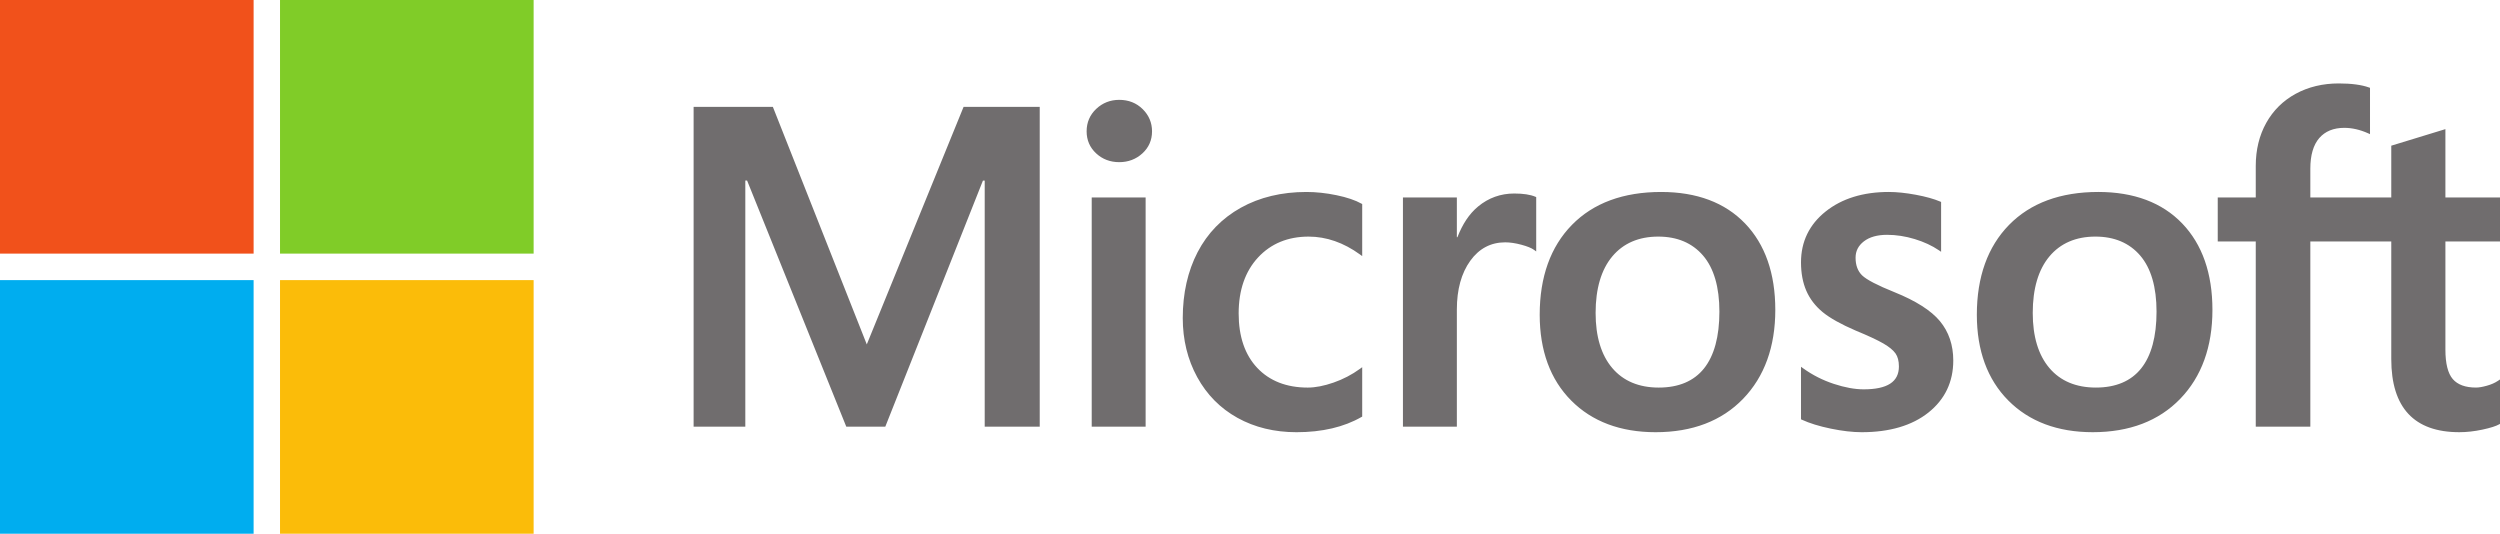
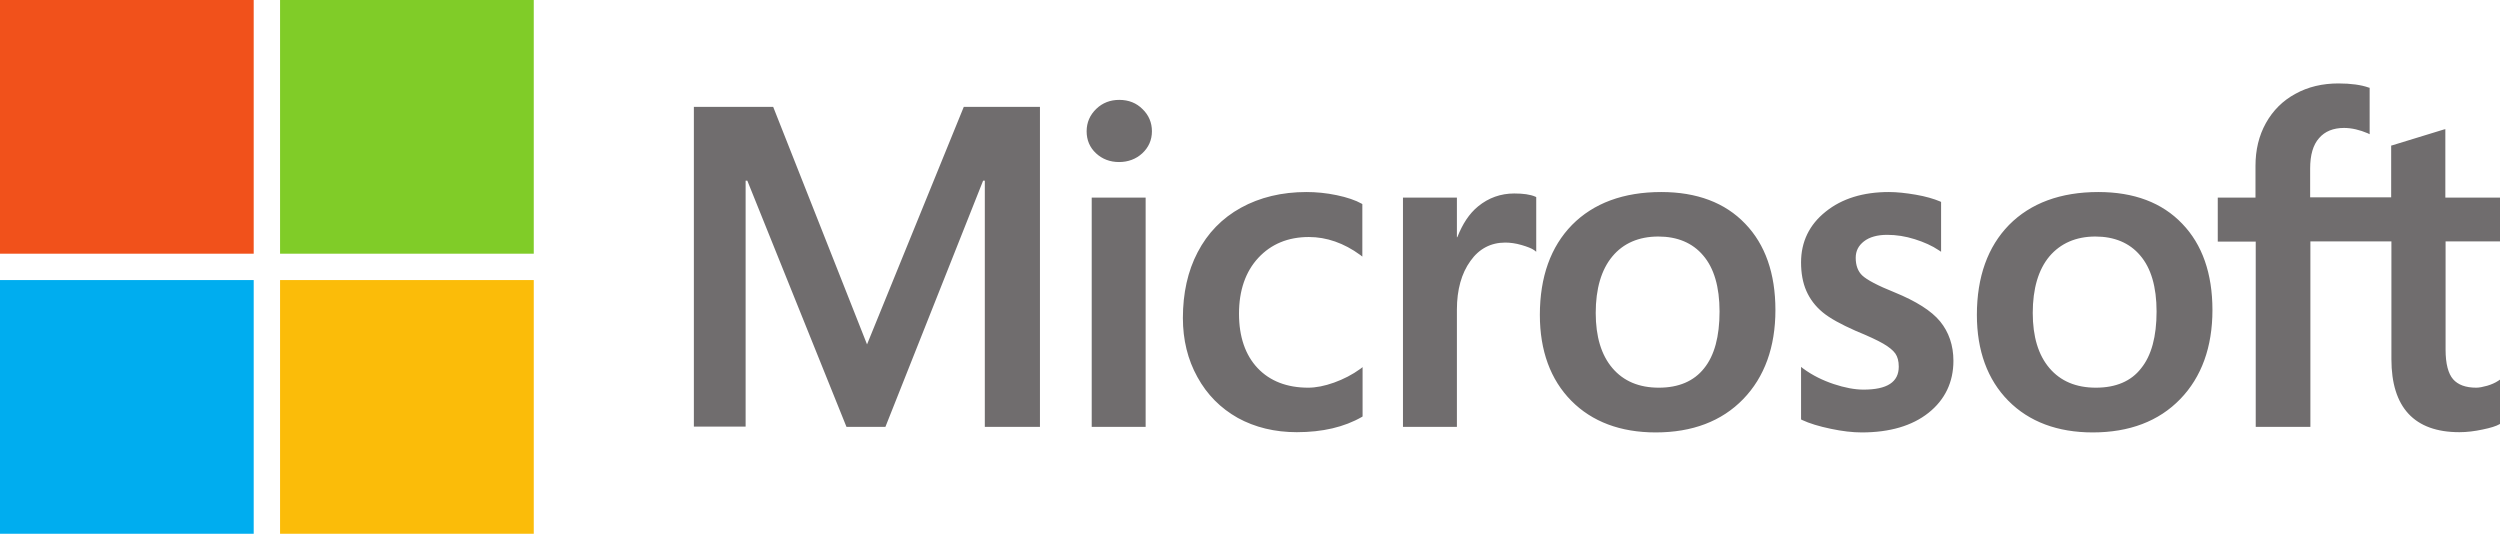
- <svg xmlns="http://www.w3.org/2000/svg" version="1.1" width="1033.745" height="220.695" id="svg5358">
-   <defs id="defs5360" />
-   <path d="m 1033.745,99.838 0,-18.18 -22.576,0 0,-28.264 -0.76,0.234 -21.205,6.487 -0.417,0.128 0,21.415 -33.469,0 0,-11.929 c 0,-5.555 1.242,-9.806 3.69,-12.641 2.431,-2.801 5.909,-4.225 10.342,-4.225 3.189,0 6.49,0.751 9.811,2.232 l 0.833,0.371 0,-19.146 -0.391,-0.144 c -3.099,-1.114 -7.315,-1.675 -12.539,-1.675 -6.585,0 -12.569,1.433 -17.786,4.272 -5.221,2.844 -9.329,6.904 -12.205,12.066 -2.868,5.156 -4.322,11.111 -4.322,17.701 l 0,13.116 -15.72,0 0,18.18 15.72,0 0,76.589 22.567,0 0,-76.589 33.469,0 0,48.671 c 0,20.045 9.455,30.204 28.101,30.204 3.065,0 6.289,-0.36 9.582,-1.064 3.351,-0.721 5.634,-1.442 6.978,-2.212 l 0.297,-0.175 0,-18.349 -0.917,0.608 c -1.225,0.818 -2.75,1.484 -4.539,1.979 -1.796,0.505 -3.296,0.759 -4.457,0.759 -4.369,0 -7.6,-1.177 -9.606,-3.5 -2.027,-2.344 -3.056,-6.444 -3.056,-12.178 l 0,-44.742 22.576,0 z m -167.112,60.422 c -8.191,0 -14.649,-2.716 -19.2,-8.066 -4.579,-5.378 -6.899,-13.044 -6.899,-22.784 0,-10.049 2.32,-17.914 6.901,-23.386 4.554,-5.436 10.95,-8.195 19.014,-8.195 7.825,0 14.054,2.635 18.515,7.836 4.485,5.228 6.76,13.03 6.76,23.196 0,10.291 -2.14,18.196 -6.36,23.484 -4.19,5.249 -10.491,7.915 -18.731,7.915 m 1.005,-80.885 c -15.627,0 -28.04,4.579 -36.889,13.61 -8.844,9.033 -13.329,21.531 -13.329,37.154 0,14.838 4.378,26.773 13.011,35.468 8.634,8.699 20.384,13.105 34.92,13.105 15.149,0 27.314,-4.643 36.16,-13.799 8.845,-9.148 13.326,-21.527 13.326,-36.785 0,-15.07 -4.205,-27.094 -12.502,-35.731 -8.301,-8.641 -19.977,-13.021 -34.697,-13.021 m -86.603,-5e-4 c -10.63,0 -19.422,2.719 -26.14,8.08 -6.758,5.393 -10.185,12.466 -10.185,21.025 0,4.449 0.74,8.401 2.196,11.752 1.465,3.364 3.732,6.324 6.744,8.809 2.99,2.465 7.603,5.048 13.717,7.674 5.139,2.115 8.973,3.905 11.408,5.315 2.38,1.381 4.07,2.771 5.024,4.124 0.926,1.324 1.397,3.135 1.397,5.372 0,6.366 -4.768,9.464 -14.579,9.464 -3.639,0 -7.79,-0.759 -12.338,-2.257 -4.55,-1.496 -8.801,-3.647 -12.634,-6.406 l -0.936,-0.671 0,21.726 0.344,0.16 c 3.194,1.474 7.219,2.716 11.964,3.695 4.736,0.979 9.039,1.478 12.777,1.478 11.535,0 20.824,-2.732 27.601,-8.125 6.821,-5.43 10.279,-12.67 10.279,-21.526 0,-6.388 -1.861,-11.866 -5.53,-16.284 -3.643,-4.383 -9.965,-8.405 -18.785,-11.961 -7.026,-2.82 -11.527,-5.161 -13.384,-6.957 -1.79,-1.736 -2.699,-4.191 -2.699,-7.3 0,-2.756 1.121,-4.964 3.425,-6.753 2.321,-1.798 5.551,-2.711 9.604,-2.711 3.76,0 7.607,0.594 11.432,1.758 3.824,1.164 7.181,2.723 9.985,4.63 l 0.921,0.63 0,-20.61 -0.354,-0.152 c -2.586,-1.109 -5.996,-2.058 -10.137,-2.828 -4.125,-0.762 -7.866,-1.149 -11.119,-1.149 m -95.157,80.885 c -8.189,0 -14.649,-2.716 -19.199,-8.066 -4.58,-5.378 -6.896,-13.041 -6.896,-22.784 0,-10.049 2.319,-17.914 6.901,-23.386 4.55,-5.436 10.945,-8.195 19.012,-8.195 7.822,0 14.051,2.635 18.514,7.836 4.485,5.228 6.76,13.03 6.76,23.196 0,10.291 -2.141,18.196 -6.361,23.484 -4.19,5.249 -10.489,7.915 -18.731,7.915 m 1.008,-80.885 c -15.631,0 -28.044,4.579 -36.889,13.61 -8.844,9.033 -13.331,21.531 -13.331,37.154 0,14.844 4.38,26.773 13.014,35.468 8.634,8.699 20.383,13.105 34.92,13.105 15.145,0 27.314,-4.643 36.16,-13.799 8.842,-9.148 13.326,-21.527 13.326,-36.785 0,-15.07 -4.206,-27.094 -12.505,-35.731 -8.304,-8.641 -19.977,-13.021 -34.695,-13.021 m -84.477,18.695 0,-16.411 -22.293,0 0,94.766 22.293,0 0,-48.476 c 0,-8.244 1.869,-15.015 5.556,-20.13 3.641,-5.054 8.494,-7.615 14.418,-7.615 2.007,0 4.261,0.331 6.702,0.986 2.416,0.651 4.166,1.357 5.199,2.101 l 0.936,0.679 0,-22.474 -0.361,-0.155 c -2.076,-0.882 -5.013,-1.327 -8.729,-1.327 -5.601,0 -10.615,1.8 -14.909,5.344 -3.769,3.115 -6.494,7.386 -8.576,12.713 l -0.236,0 z m -62.213,-18.695 c -10.226,0 -19.349,2.194 -27.109,6.516 -7.775,4.332 -13.787,10.519 -17.879,18.385 -4.072,7.848 -6.14,17.014 -6.14,27.235 0,8.954 2.005,17.171 5.968,24.413 3.965,7.254 9.578,12.929 16.681,16.865 7.094,3.931 15.293,5.925 24.37,5.925 10.594,0 19.639,-2.119 26.891,-6.295 l 0.292,-0.169 0,-20.422 -0.936,0.684 c -3.285,2.393 -6.956,4.303 -10.906,5.679 -3.94,1.375 -7.532,2.07 -10.681,2.07 -8.748,0 -15.769,-2.737 -20.866,-8.133 -5.109,-5.404 -7.699,-12.99 -7.699,-22.538 0,-9.607 2.701,-17.389 8.025,-23.131 5.306,-5.725 12.341,-8.629 20.907,-8.629 7.327,0 14.467,2.481 21.223,7.381 l 0.934,0.679 0,-21.519 -0.301,-0.17 c -2.542,-1.423 -6.009,-2.598 -10.314,-3.489 -4.285,-0.889 -8.476,-1.337 -12.46,-1.337 m -66.481,2.284 -22.293,0 0,94.766 22.293,0 0,-94.766 z M 462.796,41.288 c -3.669,0 -6.869,1.249 -9.498,3.724 -2.64,2.482 -3.98,5.607 -3.98,9.295 0,3.63 1.324,6.697 3.938,9.114 2.598,2.409 5.808,3.63 9.54,3.63 3.731,0 6.954,-1.221 9.582,-3.626 2.646,-2.42 3.987,-5.487 3.987,-9.117 0,-3.559 -1.305,-6.652 -3.879,-9.195 -2.57,-2.538 -5.831,-3.824 -9.691,-3.824 m -55.62,33.38 0,101.757 22.75,0 0,-132.235 -31.486,0 -40.023,98.22 -38.839,-98.22 -32.769,0 0,132.235 21.379,0 0,-101.767 0.735,0 41.013,101.767 16.134,0 40.373,-101.757 0.734,0 z" id="path5056" style="fill:#706d6e;fill-opacity:1;fill-rule:nonzero;stroke:none" />
-   <path d="M 104.868,104.868 0,104.868 0,0 l 104.868,0 0,104.868 z" id="path5058" style="fill:#f1511b;fill-opacity:1;fill-rule:nonzero;stroke:none" />
-   <path d="m 220.654,104.868 -104.866,0 0,-104.868 104.866,0 0,104.868 z" id="path5060" style="fill:#80cc28;fill-opacity:1;fill-rule:nonzero;stroke:none" />
-   <path d="m 104.865,220.695 -104.865,0 0,-104.868 104.865,0 0,104.868 z" id="path5062" style="fill:#00adef;fill-opacity:1;fill-rule:nonzero;stroke:none" />
-   <path d="m 220.654,220.695 -104.866,0 0,-104.868 104.866,0 0,104.868 z" id="path5064" style="fill:#fbbc09;fill-opacity:1;fill-rule:nonzero;stroke:none" />
+ <svg xmlns="http://www.w3.org/2000/svg" version="1.1" id="svg5358" x="0px" y="0px" width="1033.7px" height="220.7px" viewBox="0 0 1033.7 220.7" enable-background="new 0 0 1033.7 220.7" xml:space="preserve">
+   <path id="path5056" fill="#706D6E" d="M1033.7,99.8V81.7h-22.6V53.4l-0.8,0.2l-21.2,6.5l-0.4,0.1v21.4h-33.5V69.7  c0-5.6,1.2-9.8,3.7-12.6c2.4-2.8,5.9-4.2,10.3-4.2c3.2,0,6.5,0.8,9.8,2.2l0.8,0.4V36.3l-0.4-0.1c-3.1-1.1-7.3-1.7-12.5-1.7  c-6.6,0-12.6,1.4-17.8,4.3c-5.2,2.8-9.3,6.9-12.2,12.1c-2.9,5.2-4.3,11.1-4.3,17.7v13.1H917v18.2h15.7v76.6h22.6V99.8h33.5v48.7  c0,20,9.5,30.2,28.1,30.2c3.1,0,6.3-0.4,9.6-1.1c3.4-0.7,5.6-1.4,7-2.2l0.3-0.2v-18.3l-0.9,0.6c-1.2,0.8-2.8,1.5-4.5,2  c-1.8,0.5-3.3,0.8-4.5,0.8c-4.4,0-7.6-1.2-9.6-3.5c-2-2.3-3.1-6.4-3.1-12.2V99.8L1033.7,99.8L1033.7,99.8z M866.6,160.3  c-8.2,0-14.6-2.7-19.2-8.1c-4.6-5.4-6.9-13-6.9-22.8c0-10,2.3-17.9,6.9-23.4c4.6-5.4,11-8.2,19-8.2c7.8,0,14.1,2.6,18.5,7.8  c4.5,5.2,6.8,13,6.8,23.2c0,10.3-2.1,18.2-6.4,23.5C881.2,157.6,874.9,160.3,866.6,160.3 M867.6,79.4c-15.6,0-28,4.6-36.9,13.6  c-8.8,9-13.3,21.5-13.3,37.2c0,14.8,4.4,26.8,13,35.5c8.6,8.7,20.4,13.1,34.9,13.1c15.1,0,27.3-4.6,36.2-13.8  c8.8-9.1,13.3-21.5,13.3-36.8c0-15.1-4.2-27.1-12.5-35.7C894,83.8,882.4,79.4,867.6,79.4 M781,79.4c-10.6,0-19.4,2.7-26.1,8.1  c-6.8,5.4-10.2,12.5-10.2,21c0,4.4,0.7,8.4,2.2,11.8c1.5,3.4,3.7,6.3,6.7,8.8c3,2.5,7.6,5,13.7,7.7c5.1,2.1,9,3.9,11.4,5.3  c2.4,1.4,4.1,2.8,5,4.1c0.9,1.3,1.4,3.1,1.4,5.4c0,6.4-4.8,9.5-14.6,9.5c-3.6,0-7.8-0.8-12.3-2.3c-4.5-1.5-8.8-3.6-12.6-6.4  l-0.9-0.7v21.7l0.3,0.2c3.2,1.5,7.2,2.7,12,3.7c4.7,1,9,1.5,12.8,1.5c11.5,0,20.8-2.7,27.6-8.1c6.8-5.4,10.3-12.7,10.3-21.5  c0-6.4-1.9-11.9-5.5-16.3c-3.6-4.4-10-8.4-18.8-12c-7-2.8-11.5-5.2-13.4-7c-1.8-1.7-2.7-4.2-2.7-7.3c0-2.8,1.1-5,3.4-6.8  c2.3-1.8,5.6-2.7,9.6-2.7c3.8,0,7.6,0.6,11.4,1.8c3.8,1.2,7.2,2.7,10,4.6l0.9,0.6V83.5l-0.4-0.2c-2.6-1.1-6-2.1-10.1-2.8  C788,79.8,784.3,79.4,781,79.4 M685.9,160.3c-8.2,0-14.6-2.7-19.2-8.1c-4.6-5.4-6.9-13-6.9-22.8c0-10,2.3-17.9,6.9-23.4  c4.5-5.4,10.9-8.2,19-8.2c7.8,0,14.1,2.6,18.5,7.8c4.5,5.2,6.8,13,6.8,23.2c0,10.3-2.1,18.2-6.4,23.5  C700.4,157.6,694.1,160.3,685.9,160.3 M686.9,79.4c-15.6,0-28,4.6-36.9,13.6c-8.8,9-13.3,21.5-13.3,37.2c0,14.8,4.4,26.8,13,35.5  c8.6,8.7,20.4,13.1,34.9,13.1c15.1,0,27.3-4.6,36.2-13.8c8.8-9.1,13.3-21.5,13.3-36.8c0-15.1-4.2-27.1-12.5-35.7  C713.3,83.8,701.6,79.4,686.9,79.4 M602.4,98.1V81.7h-22.3v94.8h22.3v-48.5c0-8.2,1.9-15,5.6-20.1c3.6-5.1,8.5-7.6,14.4-7.6  c2,0,4.3,0.3,6.7,1c2.4,0.7,4.2,1.4,5.2,2.1l0.9,0.7V81.5l-0.4-0.2c-2.1-0.9-5-1.3-8.7-1.3c-5.6,0-10.6,1.8-14.9,5.3  c-3.8,3.1-6.5,7.4-8.6,12.7C602.6,98.1,602.4,98.1,602.4,98.1z M540.2,79.4c-10.2,0-19.3,2.2-27.1,6.5c-7.8,4.3-13.8,10.5-17.9,18.4  c-4.1,7.8-6.1,17-6.1,27.2c0,9,2,17.2,6,24.4c4,7.3,9.6,12.9,16.7,16.9c7.1,3.9,15.3,5.9,24.4,5.9c10.6,0,19.6-2.1,26.9-6.3l0.3-0.2  v-20.4l-0.9,0.7c-3.3,2.4-7,4.3-10.9,5.7c-3.9,1.4-7.5,2.1-10.7,2.1c-8.7,0-15.8-2.7-20.9-8.1c-5.1-5.4-7.7-13-7.7-22.5  c0-9.6,2.7-17.4,8-23.1c5.3-5.7,12.3-8.6,20.9-8.6c7.3,0,14.5,2.5,21.2,7.4l0.9,0.7V84.4l-0.3-0.2c-2.5-1.4-6-2.6-10.3-3.5  C548.4,79.8,544.2,79.4,540.2,79.4 M473.7,81.7h-22.3v94.8h22.3V81.7z M462.8,41.3c-3.7,0-6.9,1.2-9.5,3.7c-2.6,2.5-4,5.6-4,9.3  c0,3.6,1.3,6.7,3.9,9.1c2.6,2.4,5.8,3.6,9.5,3.6c3.7,0,7-1.2,9.6-3.6c2.6-2.4,4-5.5,4-9.1c0-3.6-1.3-6.7-3.9-9.2  C469.9,42.6,466.7,41.3,462.8,41.3 M407.2,74.7v101.8h22.8V44.2h-31.5l-40,98.2l-38.8-98.2h-32.8v132.2h21.4V74.7h0.7l41,101.8h16.1  l40.4-101.8L407.2,74.7L407.2,74.7z" />
+   <path id="path5058" fill="#F1511B" d="M104.9,104.9H0V0h104.9V104.9z" />
+   <path id="path5060" fill="#80CC28" d="M220.7,104.9H115.8V0h104.9V104.9z" />
+   <path id="path5062" fill="#00ADEF" d="M104.9,220.7H0V115.8h104.9V220.7z" />
+   <path id="path5064" fill="#FBBC09" d="M220.7,220.7H115.8V115.8h104.9V220.7z" />
</svg>
